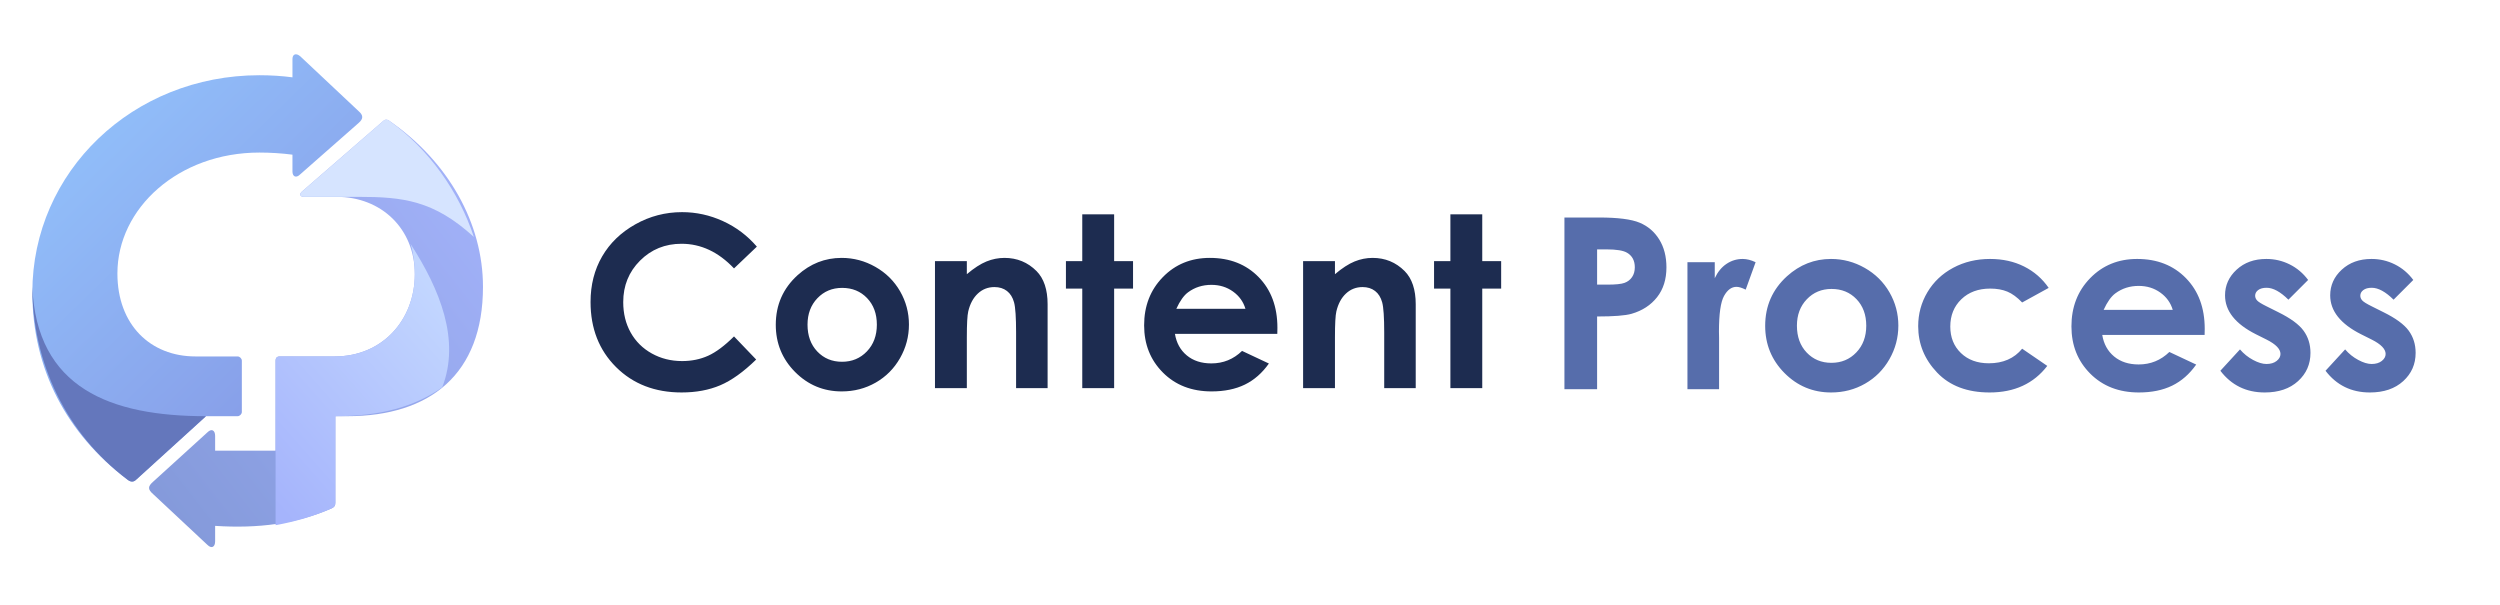
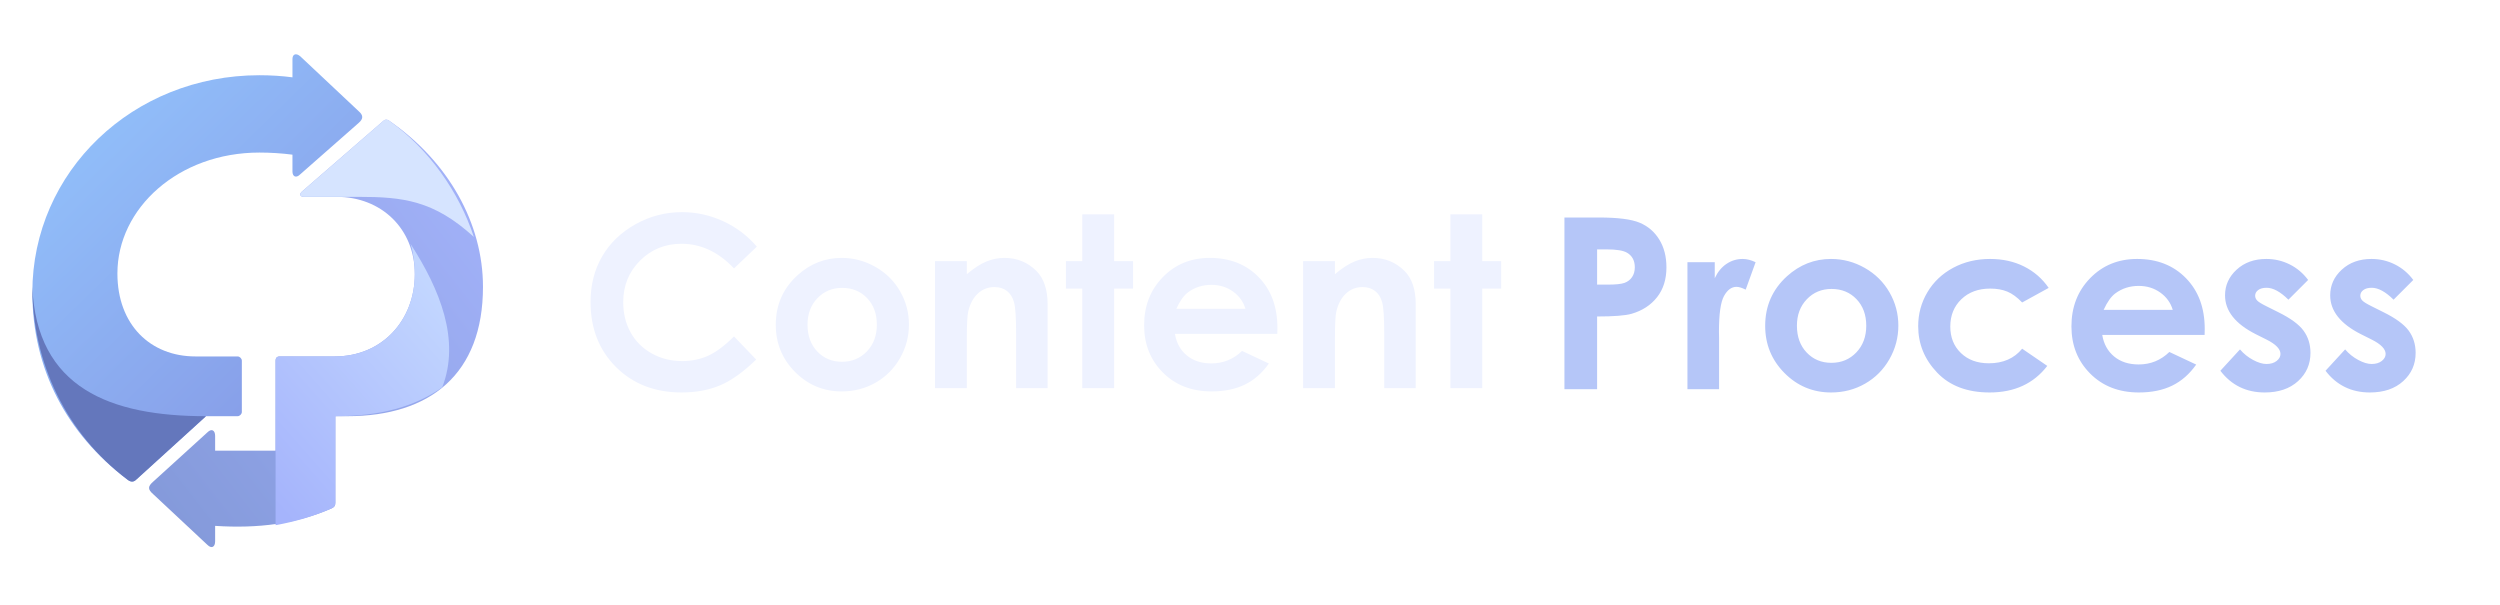
<svg xmlns="http://www.w3.org/2000/svg" width="355.601" height="86" viewBox="0 0 355.601 86" role="img" aria-labelledby="cp-title cp-description">
  <defs>
    <linearGradient id="cp-c-ribbon" x1="10%" y1="0%" x2="85%" y2="100%">
      <stop offset="0%" stop-color="#93C5FD" />
      <stop offset="100%" stop-color="#8596E4" />
    </linearGradient>
    <linearGradient id="cp-p-ribbon" x1="100%" y1="0%" x2="0%" y2="100%">
      <stop offset="0%" stop-color="#A5B4FC" />
      <stop offset="100%" stop-color="#8298D8" />
    </linearGradient>
    <linearGradient id="cp-p-face" x1="80%" y1="0%" x2="10%" y2="100%">
      <stop offset="0%" stop-color="#C4D8FF" />
      <stop offset="100%" stop-color="#A5B4FC" />
    </linearGradient>
  </defs>
  <g transform="translate(4 0)">
    <path fill="url(#cp-c-ribbon)" d="M15.4 68.2C15 68.6 14.6 68.6 14.1 68.2C5.5 61.7 0.6 52.5 0.6 41.6C0.6 24.4 14.9 10.7 32.9 10.7C34.5 10.7 36.1 10.8 37.6 11V8.4C37.6 7.7 38.1 7.5 38.7 8L47 15.8C47.7 16.4 47.7 16.9 47 17.5L38.7 24.8C38.1 25.4 37.6 25.1 37.6 24.4V22C36.1 21.8 34.4 21.7 32.9 21.7C21.4 21.7 12.7 29.6 12.7 38.9C12.7 46.2 17.4 50.7 23.8 50.7H29.8C30.1 50.7 30.4 51 30.4 51.3V58.6C30.4 58.9 30.1 59.2 29.8 59.2H25.3Z" />
    <path fill="url(#cp-p-ribbon)" d="M26.6 77C26.6 77.8 26.1 78.1 25.5 77.5L17.8 70.3C17 69.6 17 69.2 17.8 68.5L25.5 61.5C26.1 60.9 26.6 61.2 26.6 62V64.1H35.2V51.3C35.2 50.9 35.4 50.7 35.8 50.7H43.6C50.4 50.7 55 45.5 55 39C55 32.5 50.2 28 43.9 28H39.2C38.7 28 38.5 27.6 39 27.2L50.4 17.3C50.7 17 51 16.9 51.4 17.2C59.8 23 64.7 31.8 64.7 40.8C64.7 53.2 57.2 59.2 45.4 59.2H43.7V71.5C43.7 71.9 43.6 72.1 43.2 72.3C38.2 74.5 32.7 75.2 26.6 74.8Z" />
    <path fill="#6477BC" d="M0.6 40.8C1.2 55.2 11.7 59.2 25.3 59.2L15.4 68.2C15 68.6 14.6 68.6 14.1 68.2C5.5 61.7 0.6 51.7 0.6 40.8Z" />
    <path fill="#D6E4FF" d="M39.2 28C38.7 28 38.5 27.6 39 27.2L50.4 17.3C50.7 17 51 16.9 51.4 17.2C57 21.2 61.3 27.3 63.4 33.7C57.7 28.5 53.3 28 47 28Z" />
    <path fill="url(#cp-p-face)" d="M54.4 34.7C58.6 41.2 61.5 48.4 58.9 55.1C54.9 57.9 50 59.2 43.7 59.2V71.5C43.7 71.9 43.6 72.1 43.2 72.3C40.7 73.4 38 74.2 35.2 74.7V51.3C35.2 50.9 35.4 50.7 35.8 50.7H43.6C50.4 50.7 55 45.5 55 39C55 37.5 54.8 36 54.4 34.7Z" />
  </g>
  <g transform="translate(84 30.175)">
    <g fill-rule="nonzero">
-       <path fill="#1D2C50" d="M23.657 4.906L20.406 8.005C18.195 5.668 15.706 4.499 12.942 4.499C10.609 4.499 8.643 5.297 7.045 6.892C5.447 8.487 4.648 10.454 4.648 12.792C4.648 14.42 5.002 15.866 5.71 17.129C6.418 18.392 7.419 19.383 8.712 20.103C10.006 20.824 11.444 21.184 13.025 21.184C14.374 21.184 15.607 20.932 16.724 20.427C17.841 19.923 19.068 19.007 20.406 17.677L23.558 20.966C21.754 22.726 20.049 23.947 18.444 24.628C16.84 25.309 15.008 25.649 12.949 25.649C9.153 25.649 6.046 24.446 3.627 22.039C1.209 19.631 0 16.546 0 12.783C0 10.348 0.551 8.185 1.652 6.292C2.753 4.399 4.33 2.878 6.383 1.727C8.436 0.576 10.647 0 13.016 0C15.03 0 16.97 0.425 18.834 1.276C20.699 2.127 22.307 3.337 23.657 4.906ZM35.71 6.508C37.414 6.508 39.016 6.934 40.516 7.786C42.016 8.638 43.186 9.795 44.027 11.256C44.868 12.717 45.289 14.294 45.289 15.987C45.289 17.692 44.866 19.285 44.019 20.769C43.172 22.252 42.019 23.411 40.558 24.247C39.097 25.082 37.486 25.5 35.727 25.5C33.137 25.5 30.926 24.579 29.094 22.736C27.263 20.893 26.347 18.655 26.347 16.021C26.347 13.198 27.382 10.846 29.451 8.965C31.266 7.327 33.353 6.508 35.71 6.508ZM35.785 10.774C34.377 10.774 33.204 11.264 32.267 12.244C31.331 13.223 30.862 14.477 30.862 16.004C30.862 17.576 31.325 18.848 32.251 19.822C33.177 20.796 34.349 21.283 35.768 21.283C37.187 21.283 38.368 20.791 39.31 19.806C40.252 18.821 40.724 17.553 40.724 16.004C40.724 14.454 40.261 13.195 39.335 12.227C38.409 11.259 37.226 10.774 35.785 10.774ZM48.991 6.973L53.523 6.973L53.523 8.824C54.551 7.957 55.482 7.355 56.317 7.016C57.151 6.677 58.005 6.508 58.878 6.508C60.668 6.508 62.188 7.133 63.437 8.384C64.487 9.446 65.012 11.018 65.012 13.099L65.012 25.035L60.529 25.035L60.529 17.125C60.529 14.97 60.433 13.538 60.239 12.831C60.046 12.123 59.709 11.584 59.229 11.214C58.749 10.843 58.155 10.658 57.449 10.658C56.532 10.658 55.746 10.965 55.089 11.579C54.432 12.192 53.976 13.041 53.722 14.124C53.59 14.688 53.523 15.909 53.523 17.789L53.523 25.035L48.991 25.035ZM69.942 0.315L74.475 0.315L74.475 6.973L77.164 6.973L77.164 10.874L74.475 10.874L74.475 25.035L69.942 25.035L69.942 10.874L67.618 10.874L67.618 6.973L69.942 6.973ZM97.684 17.315L83.124 17.315C83.334 18.599 83.896 19.62 84.809 20.378C85.722 21.137 86.887 21.516 88.304 21.516C89.997 21.516 91.452 20.924 92.67 19.739L96.488 21.532C95.536 22.882 94.396 23.881 93.068 24.529C91.74 25.176 90.163 25.5 88.337 25.5C85.504 25.5 83.196 24.606 81.414 22.819C79.632 21.031 78.741 18.793 78.741 16.104C78.741 13.348 79.629 11.059 81.406 9.239C83.182 7.418 85.41 6.508 88.088 6.508C90.932 6.508 93.245 7.418 95.027 9.239C96.809 11.059 97.7 13.464 97.7 16.452ZM93.151 13.746C92.852 12.739 92.262 11.92 91.38 11.289C90.499 10.658 89.476 10.343 88.312 10.343C87.048 10.343 85.94 10.697 84.986 11.405C84.388 11.848 83.833 12.628 83.323 13.746ZM101.353 6.973L105.885 6.973L105.885 8.824C106.913 7.957 107.844 7.355 108.678 7.016C109.512 6.677 110.366 6.508 111.239 6.508C113.03 6.508 114.549 7.133 115.798 8.384C116.848 9.446 117.373 11.018 117.373 13.099L117.373 25.035L112.891 25.035L112.891 17.125C112.891 14.97 112.794 13.538 112.601 12.831C112.408 12.123 112.071 11.584 111.59 11.214C111.11 10.843 110.517 10.658 109.81 10.658C108.894 10.658 108.107 10.965 107.45 11.579C106.793 12.192 106.338 13.041 106.084 14.124C105.951 14.688 105.885 15.909 105.885 17.789L105.885 25.035L101.353 25.035ZM122.304 0.315L126.836 0.315L126.836 6.973L129.525 6.973L129.525 10.874L126.836 10.874L126.836 25.035L122.304 25.035L122.304 10.874L119.98 10.874L119.98 6.973L122.304 6.973Z" />
-       <path fill="#566DAB" transform="translate(138.525 0.764)" d="M0 0L4.931 0C7.598 0 9.521 0.246 10.7 0.739C11.878 1.231 12.808 2.028 13.489 3.129C14.169 4.231 14.51 5.55 14.51 7.089C14.51 8.793 14.064 10.21 13.173 11.339C12.282 12.468 11.073 13.254 9.546 13.696C8.649 13.951 7.017 14.078 4.648 14.078L4.648 24.421L0 24.421ZM4.648 9.546L6.126 9.546C7.288 9.546 8.096 9.463 8.55 9.296C9.004 9.13 9.361 8.855 9.621 8.472C9.881 8.088 10.011 7.625 10.011 7.081C10.011 6.137 9.646 5.448 8.915 5.015C8.384 4.693 7.399 4.532 5.96 4.532L4.648 4.532ZM17.498 6.358L21.383 6.358L21.383 8.633C21.803 7.736 22.362 7.056 23.06 6.591C23.757 6.126 24.521 5.894 25.351 5.894C25.937 5.894 26.551 6.049 27.193 6.358L25.782 10.26C25.251 9.994 24.814 9.861 24.471 9.861C23.773 9.861 23.184 10.293 22.703 11.156C22.221 12.02 21.98 13.713 21.98 16.236L21.997 17.116L21.997 24.421L17.498 24.421ZM37.918 5.894C39.622 5.894 41.224 6.32 42.724 7.172C44.224 8.024 45.394 9.181 46.235 10.642C47.077 12.103 47.497 13.68 47.497 15.373C47.497 17.077 47.074 18.671 46.227 20.154C45.38 21.637 44.227 22.797 42.766 23.632C41.305 24.468 39.694 24.886 37.935 24.886C35.345 24.886 33.134 23.964 31.302 22.122C29.471 20.279 28.555 18.04 28.555 15.406C28.555 12.584 29.59 10.232 31.659 8.351C33.474 6.713 35.561 5.894 37.918 5.894ZM37.993 10.16C36.585 10.16 35.412 10.65 34.475 11.629C33.539 12.609 33.07 13.862 33.07 15.39C33.07 16.961 33.533 18.234 34.459 19.208C35.385 20.182 36.557 20.669 37.976 20.669C39.395 20.669 40.576 20.176 41.518 19.191C42.46 18.206 42.932 16.939 42.932 15.39C42.932 13.84 42.469 12.581 41.543 11.613C40.617 10.644 39.434 10.16 37.993 10.16ZM68.88 10.011L65.107 12.086C64.398 11.344 63.697 10.83 63.004 10.542C62.312 10.254 61.5 10.11 60.569 10.11C58.874 10.11 57.503 10.616 56.455 11.627C55.408 12.638 54.885 13.934 54.885 15.514C54.885 17.05 55.389 18.304 56.397 19.277C57.406 20.249 58.73 20.735 60.37 20.735C62.398 20.735 63.977 20.044 65.107 18.66L68.681 21.107C66.744 23.626 64.01 24.886 60.479 24.886C57.303 24.886 54.816 23.945 53.017 22.063C51.219 20.182 50.319 17.979 50.319 15.456C50.319 13.707 50.757 12.097 51.631 10.625C52.505 9.153 53.725 7.996 55.292 7.155C56.858 6.314 58.609 5.894 60.546 5.894C62.339 5.894 63.949 6.25 65.377 6.964C66.805 7.678 67.972 8.694 68.88 10.011ZM91.06 16.701L76.5 16.701C76.71 17.985 77.272 19.006 78.185 19.764C79.098 20.522 80.263 20.901 81.68 20.901C83.373 20.901 84.828 20.309 86.046 19.125L89.864 20.918C88.912 22.268 87.772 23.267 86.444 23.915C85.116 24.562 83.539 24.886 81.713 24.886C78.88 24.886 76.572 23.992 74.79 22.205C73.008 20.417 72.117 18.179 72.117 15.489C72.117 12.733 73.005 10.445 74.782 8.625C76.558 6.804 78.785 5.894 81.464 5.894C84.308 5.894 86.621 6.804 88.403 8.625C90.185 10.445 91.076 12.85 91.076 15.838ZM86.527 13.132C86.228 12.125 85.638 11.306 84.756 10.675C83.875 10.044 82.852 9.729 81.688 9.729C80.424 9.729 79.316 10.083 78.362 10.791C77.764 11.234 77.209 12.014 76.699 13.132ZM105.785 8.882L102.98 11.688C101.84 10.559 100.805 9.994 99.875 9.994C99.366 9.994 98.967 10.102 98.68 10.318C98.392 10.534 98.248 10.802 98.248 11.123C98.248 11.367 98.339 11.591 98.522 11.795C98.705 12 99.156 12.28 99.875 12.634L101.535 13.464C103.284 14.327 104.485 15.207 105.138 16.104C105.791 17 106.117 18.051 106.117 19.258C106.117 20.863 105.528 22.202 104.349 23.275C103.17 24.349 101.591 24.886 99.609 24.886C96.975 24.886 94.872 23.856 93.301 21.798L96.09 18.76C96.621 19.38 97.244 19.88 97.958 20.262C98.671 20.644 99.305 20.835 99.858 20.835C100.456 20.835 100.938 20.691 101.303 20.403C101.668 20.116 101.851 19.784 101.851 19.407C101.851 18.71 101.192 18.029 99.875 17.365L98.348 16.602C95.426 15.13 93.965 13.287 93.965 11.073C93.965 9.646 94.515 8.425 95.617 7.413C96.718 6.4 98.126 5.894 99.842 5.894C101.015 5.894 102.119 6.151 103.154 6.666C104.189 7.18 105.066 7.919 105.785 8.882ZM120.743 8.882L117.938 11.688C116.798 10.559 115.763 9.994 114.833 9.994C114.324 9.994 113.926 10.102 113.638 10.318C113.35 10.534 113.206 10.802 113.206 11.123C113.206 11.367 113.297 11.591 113.48 11.795C113.663 12 114.114 12.28 114.833 12.634L116.493 13.464C118.242 14.327 119.443 15.207 120.096 16.104C120.749 17 121.075 18.051 121.075 19.258C121.075 20.863 120.486 22.202 119.307 23.275C118.128 24.349 116.549 24.886 114.567 24.886C111.933 24.886 109.83 23.856 108.259 21.798L111.048 18.76C111.579 19.38 112.202 19.88 112.916 20.262C113.629 20.644 114.263 20.835 114.816 20.835C115.414 20.835 115.896 20.691 116.261 20.403C116.626 20.116 116.809 19.784 116.809 19.407C116.809 18.71 116.15 18.029 114.833 17.365L113.306 16.602C110.384 15.13 108.923 13.287 108.923 11.073C108.923 9.646 109.474 8.425 110.575 7.413C111.676 6.4 113.084 5.894 114.8 5.894C115.973 5.894 117.077 6.151 118.112 6.666C119.147 7.18 120.024 7.919 120.743 8.882Z" />
+       <path fill="#EEF2FF" d="M23.657 4.906L20.406 8.005C18.195 5.668 15.706 4.499 12.942 4.499C10.609 4.499 8.643 5.297 7.045 6.892C5.447 8.487 4.648 10.454 4.648 12.792C4.648 14.42 5.002 15.866 5.71 17.129C6.418 18.392 7.419 19.383 8.712 20.103C10.006 20.824 11.444 21.184 13.025 21.184C14.374 21.184 15.607 20.932 16.724 20.427C17.841 19.923 19.068 19.007 20.406 17.677L23.558 20.966C21.754 22.726 20.049 23.947 18.444 24.628C16.84 25.309 15.008 25.649 12.949 25.649C9.153 25.649 6.046 24.446 3.627 22.039C1.209 19.631 0 16.546 0 12.783C0 10.348 0.551 8.185 1.652 6.292C2.753 4.399 4.33 2.878 6.383 1.727C8.436 0.576 10.647 0 13.016 0C15.03 0 16.97 0.425 18.834 1.276C20.699 2.127 22.307 3.337 23.657 4.906ZM35.71 6.508C37.414 6.508 39.016 6.934 40.516 7.786C42.016 8.638 43.186 9.795 44.027 11.256C44.868 12.717 45.289 14.294 45.289 15.987C45.289 17.692 44.866 19.285 44.019 20.769C43.172 22.252 42.019 23.411 40.558 24.247C39.097 25.082 37.486 25.5 35.727 25.5C33.137 25.5 30.926 24.579 29.094 22.736C27.263 20.893 26.347 18.655 26.347 16.021C26.347 13.198 27.382 10.846 29.451 8.965C31.266 7.327 33.353 6.508 35.71 6.508ZM35.785 10.774C34.377 10.774 33.204 11.264 32.267 12.244C31.331 13.223 30.862 14.477 30.862 16.004C30.862 17.576 31.325 18.848 32.251 19.822C33.177 20.796 34.349 21.283 35.768 21.283C37.187 21.283 38.368 20.791 39.31 19.806C40.252 18.821 40.724 17.553 40.724 16.004C40.724 14.454 40.261 13.195 39.335 12.227C38.409 11.259 37.226 10.774 35.785 10.774ZM48.991 6.973L53.523 6.973L53.523 8.824C54.551 7.957 55.482 7.355 56.317 7.016C57.151 6.677 58.005 6.508 58.878 6.508C60.668 6.508 62.188 7.133 63.437 8.384C64.487 9.446 65.012 11.018 65.012 13.099L65.012 25.035L60.529 25.035L60.529 17.125C60.529 14.97 60.433 13.538 60.239 12.831C60.046 12.123 59.709 11.584 59.229 11.214C58.749 10.843 58.155 10.658 57.449 10.658C56.532 10.658 55.746 10.965 55.089 11.579C54.432 12.192 53.976 13.041 53.722 14.124C53.59 14.688 53.523 15.909 53.523 17.789L53.523 25.035L48.991 25.035ZM69.942 0.315L74.475 0.315L74.475 6.973L77.164 6.973L77.164 10.874L74.475 10.874L74.475 25.035L69.942 25.035L69.942 10.874L67.618 10.874L67.618 6.973L69.942 6.973ZM97.684 17.315L83.124 17.315C83.334 18.599 83.896 19.62 84.809 20.378C85.722 21.137 86.887 21.516 88.304 21.516C89.997 21.516 91.452 20.924 92.67 19.739L96.488 21.532C95.536 22.882 94.396 23.881 93.068 24.529C91.74 25.176 90.163 25.5 88.337 25.5C85.504 25.5 83.196 24.606 81.414 22.819C79.632 21.031 78.741 18.793 78.741 16.104C78.741 13.348 79.629 11.059 81.406 9.239C83.182 7.418 85.41 6.508 88.088 6.508C90.932 6.508 93.245 7.418 95.027 9.239C96.809 11.059 97.7 13.464 97.7 16.452ZM93.151 13.746C92.852 12.739 92.262 11.92 91.38 11.289C90.499 10.658 89.476 10.343 88.312 10.343C87.048 10.343 85.94 10.697 84.986 11.405C84.388 11.848 83.833 12.628 83.323 13.746ZM101.353 6.973L105.885 6.973L105.885 8.824C106.913 7.957 107.844 7.355 108.678 7.016C109.512 6.677 110.366 6.508 111.239 6.508C113.03 6.508 114.549 7.133 115.798 8.384C116.848 9.446 117.373 11.018 117.373 13.099L117.373 25.035L112.891 25.035L112.891 17.125C112.891 14.97 112.794 13.538 112.601 12.831C112.408 12.123 112.071 11.584 111.59 11.214C111.11 10.843 110.517 10.658 109.81 10.658C108.894 10.658 108.107 10.965 107.45 11.579C106.793 12.192 106.338 13.041 106.084 14.124C105.951 14.688 105.885 15.909 105.885 17.789L105.885 25.035L101.353 25.035ZM122.304 0.315L126.836 0.315L126.836 6.973L129.525 6.973L129.525 10.874L126.836 10.874L126.836 25.035L122.304 25.035L122.304 10.874L119.98 10.874L119.98 6.973L122.304 6.973Z" />
+       <path fill="#B5C6F8" transform="translate(138.525 0.764)" d="M0 0L4.931 0C7.598 0 9.521 0.246 10.7 0.739C11.878 1.231 12.808 2.028 13.489 3.129C14.169 4.231 14.51 5.55 14.51 7.089C14.51 8.793 14.064 10.21 13.173 11.339C12.282 12.468 11.073 13.254 9.546 13.696C8.649 13.951 7.017 14.078 4.648 14.078L4.648 24.421L0 24.421ZM4.648 9.546L6.126 9.546C7.288 9.546 8.096 9.463 8.55 9.296C9.004 9.13 9.361 8.855 9.621 8.472C9.881 8.088 10.011 7.625 10.011 7.081C10.011 6.137 9.646 5.448 8.915 5.015C8.384 4.693 7.399 4.532 5.96 4.532L4.648 4.532ZM17.498 6.358L21.383 6.358L21.383 8.633C21.803 7.736 22.362 7.056 23.06 6.591C23.757 6.126 24.521 5.894 25.351 5.894C25.937 5.894 26.551 6.049 27.193 6.358L25.782 10.26C25.251 9.994 24.814 9.861 24.471 9.861C23.773 9.861 23.184 10.293 22.703 11.156C22.221 12.02 21.98 13.713 21.98 16.236L21.997 17.116L21.997 24.421L17.498 24.421ZM37.918 5.894C39.622 5.894 41.224 6.32 42.724 7.172C44.224 8.024 45.394 9.181 46.235 10.642C47.077 12.103 47.497 13.68 47.497 15.373C47.497 17.077 47.074 18.671 46.227 20.154C45.38 21.637 44.227 22.797 42.766 23.632C41.305 24.468 39.694 24.886 37.935 24.886C35.345 24.886 33.134 23.964 31.302 22.122C29.471 20.279 28.555 18.04 28.555 15.406C28.555 12.584 29.59 10.232 31.659 8.351C33.474 6.713 35.561 5.894 37.918 5.894ZM37.993 10.16C36.585 10.16 35.412 10.65 34.475 11.629C33.539 12.609 33.07 13.862 33.07 15.39C33.07 16.961 33.533 18.234 34.459 19.208C35.385 20.182 36.557 20.669 37.976 20.669C39.395 20.669 40.576 20.176 41.518 19.191C42.46 18.206 42.932 16.939 42.932 15.39C42.932 13.84 42.469 12.581 41.543 11.613C40.617 10.644 39.434 10.16 37.993 10.16ZM68.88 10.011L65.107 12.086C64.398 11.344 63.697 10.83 63.004 10.542C62.312 10.254 61.5 10.11 60.569 10.11C58.874 10.11 57.503 10.616 56.455 11.627C55.408 12.638 54.885 13.934 54.885 15.514C54.885 17.05 55.389 18.304 56.397 19.277C57.406 20.249 58.73 20.735 60.37 20.735C62.398 20.735 63.977 20.044 65.107 18.66L68.681 21.107C66.744 23.626 64.01 24.886 60.479 24.886C57.303 24.886 54.816 23.945 53.017 22.063C51.219 20.182 50.319 17.979 50.319 15.456C50.319 13.707 50.757 12.097 51.631 10.625C52.505 9.153 53.725 7.996 55.292 7.155C56.858 6.314 58.609 5.894 60.546 5.894C62.339 5.894 63.949 6.25 65.377 6.964C66.805 7.678 67.972 8.694 68.88 10.011ZM91.06 16.701L76.5 16.701C76.71 17.985 77.272 19.006 78.185 19.764C79.098 20.522 80.263 20.901 81.68 20.901C83.373 20.901 84.828 20.309 86.046 19.125L89.864 20.918C88.912 22.268 87.772 23.267 86.444 23.915C85.116 24.562 83.539 24.886 81.713 24.886C78.88 24.886 76.572 23.992 74.79 22.205C73.008 20.417 72.117 18.179 72.117 15.489C72.117 12.733 73.005 10.445 74.782 8.625C76.558 6.804 78.785 5.894 81.464 5.894C84.308 5.894 86.621 6.804 88.403 8.625C90.185 10.445 91.076 12.85 91.076 15.838ZM86.527 13.132C86.228 12.125 85.638 11.306 84.756 10.675C83.875 10.044 82.852 9.729 81.688 9.729C80.424 9.729 79.316 10.083 78.362 10.791C77.764 11.234 77.209 12.014 76.699 13.132ZM105.785 8.882L102.98 11.688C101.84 10.559 100.805 9.994 99.875 9.994C99.366 9.994 98.967 10.102 98.68 10.318C98.392 10.534 98.248 10.802 98.248 11.123C98.248 11.367 98.339 11.591 98.522 11.795C98.705 12 99.156 12.28 99.875 12.634L101.535 13.464C103.284 14.327 104.485 15.207 105.138 16.104C105.791 17 106.117 18.051 106.117 19.258C106.117 20.863 105.528 22.202 104.349 23.275C103.17 24.349 101.591 24.886 99.609 24.886C96.975 24.886 94.872 23.856 93.301 21.798L96.09 18.76C96.621 19.38 97.244 19.88 97.958 20.262C98.671 20.644 99.305 20.835 99.858 20.835C100.456 20.835 100.938 20.691 101.303 20.403C101.668 20.116 101.851 19.784 101.851 19.407C101.851 18.71 101.192 18.029 99.875 17.365L98.348 16.602C95.426 15.13 93.965 13.287 93.965 11.073C93.965 9.646 94.515 8.425 95.617 7.413C96.718 6.4 98.126 5.894 99.842 5.894C101.015 5.894 102.119 6.151 103.154 6.666C104.189 7.18 105.066 7.919 105.785 8.882ZM120.743 8.882L117.938 11.688C116.798 10.559 115.763 9.994 114.833 9.994C114.324 9.994 113.926 10.102 113.638 10.318C113.35 10.534 113.206 10.802 113.206 11.123C113.206 11.367 113.297 11.591 113.48 11.795C113.663 12 114.114 12.28 114.833 12.634L116.493 13.464C118.242 14.327 119.443 15.207 120.096 16.104C120.749 17 121.075 18.051 121.075 19.258C121.075 20.863 120.486 22.202 119.307 23.275C118.128 24.349 116.549 24.886 114.567 24.886C111.933 24.886 109.83 23.856 108.259 21.798L111.048 18.76C111.579 19.38 112.202 19.88 112.916 20.262C113.629 20.644 114.263 20.835 114.816 20.835C115.414 20.835 115.896 20.691 116.261 20.403C116.626 20.116 116.809 19.784 116.809 19.407C116.809 18.71 116.15 18.029 114.833 17.365L113.306 16.602C110.384 15.13 108.923 13.287 108.923 11.073C108.923 9.646 109.474 8.425 110.575 7.413C111.676 6.4 113.084 5.894 114.8 5.894C115.973 5.894 117.077 6.151 118.112 6.666C119.147 7.18 120.024 7.919 120.743 8.882Z" />
    </g>
  </g>
</svg>
